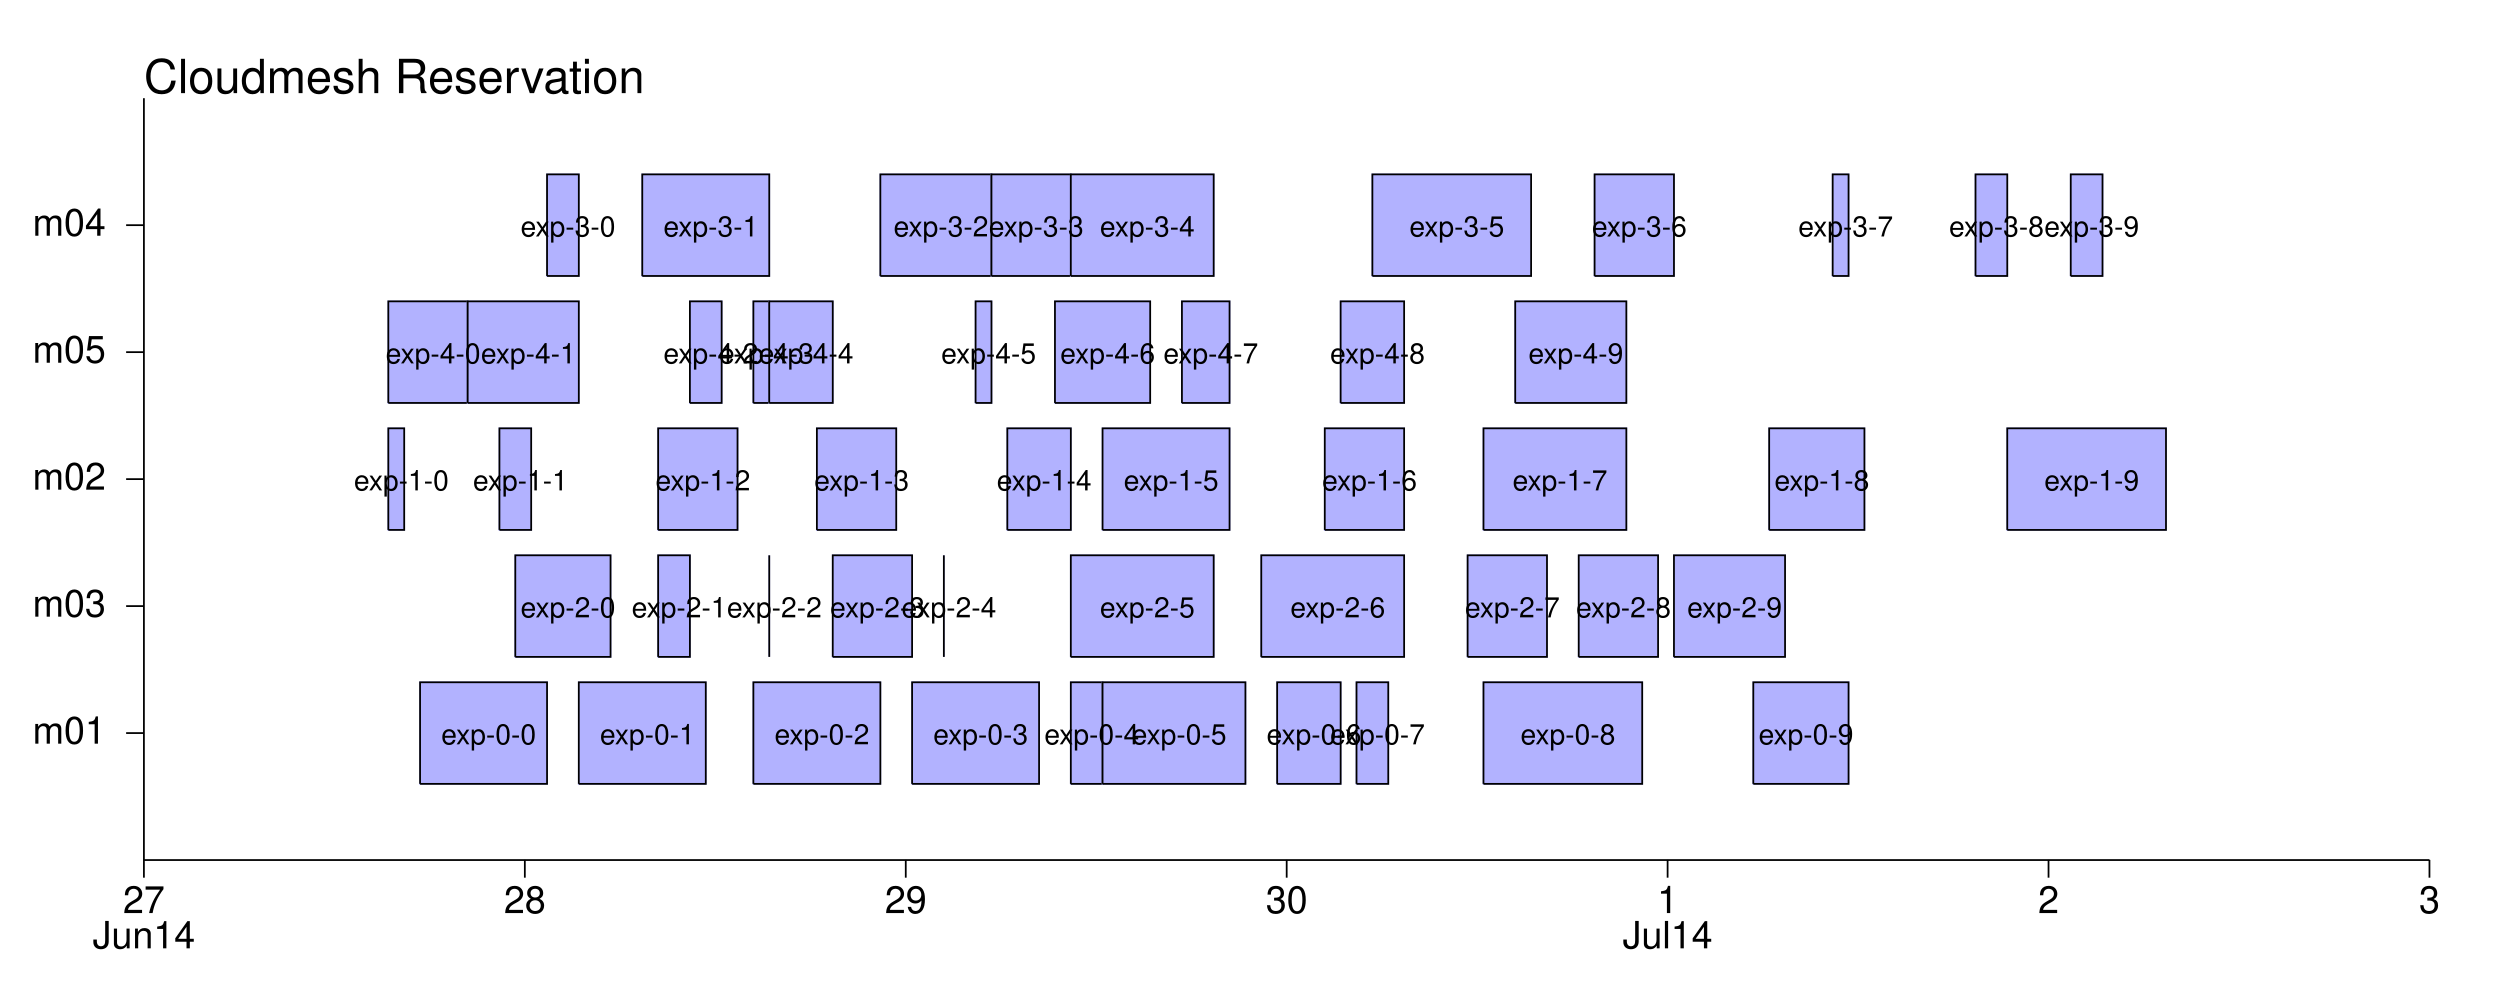
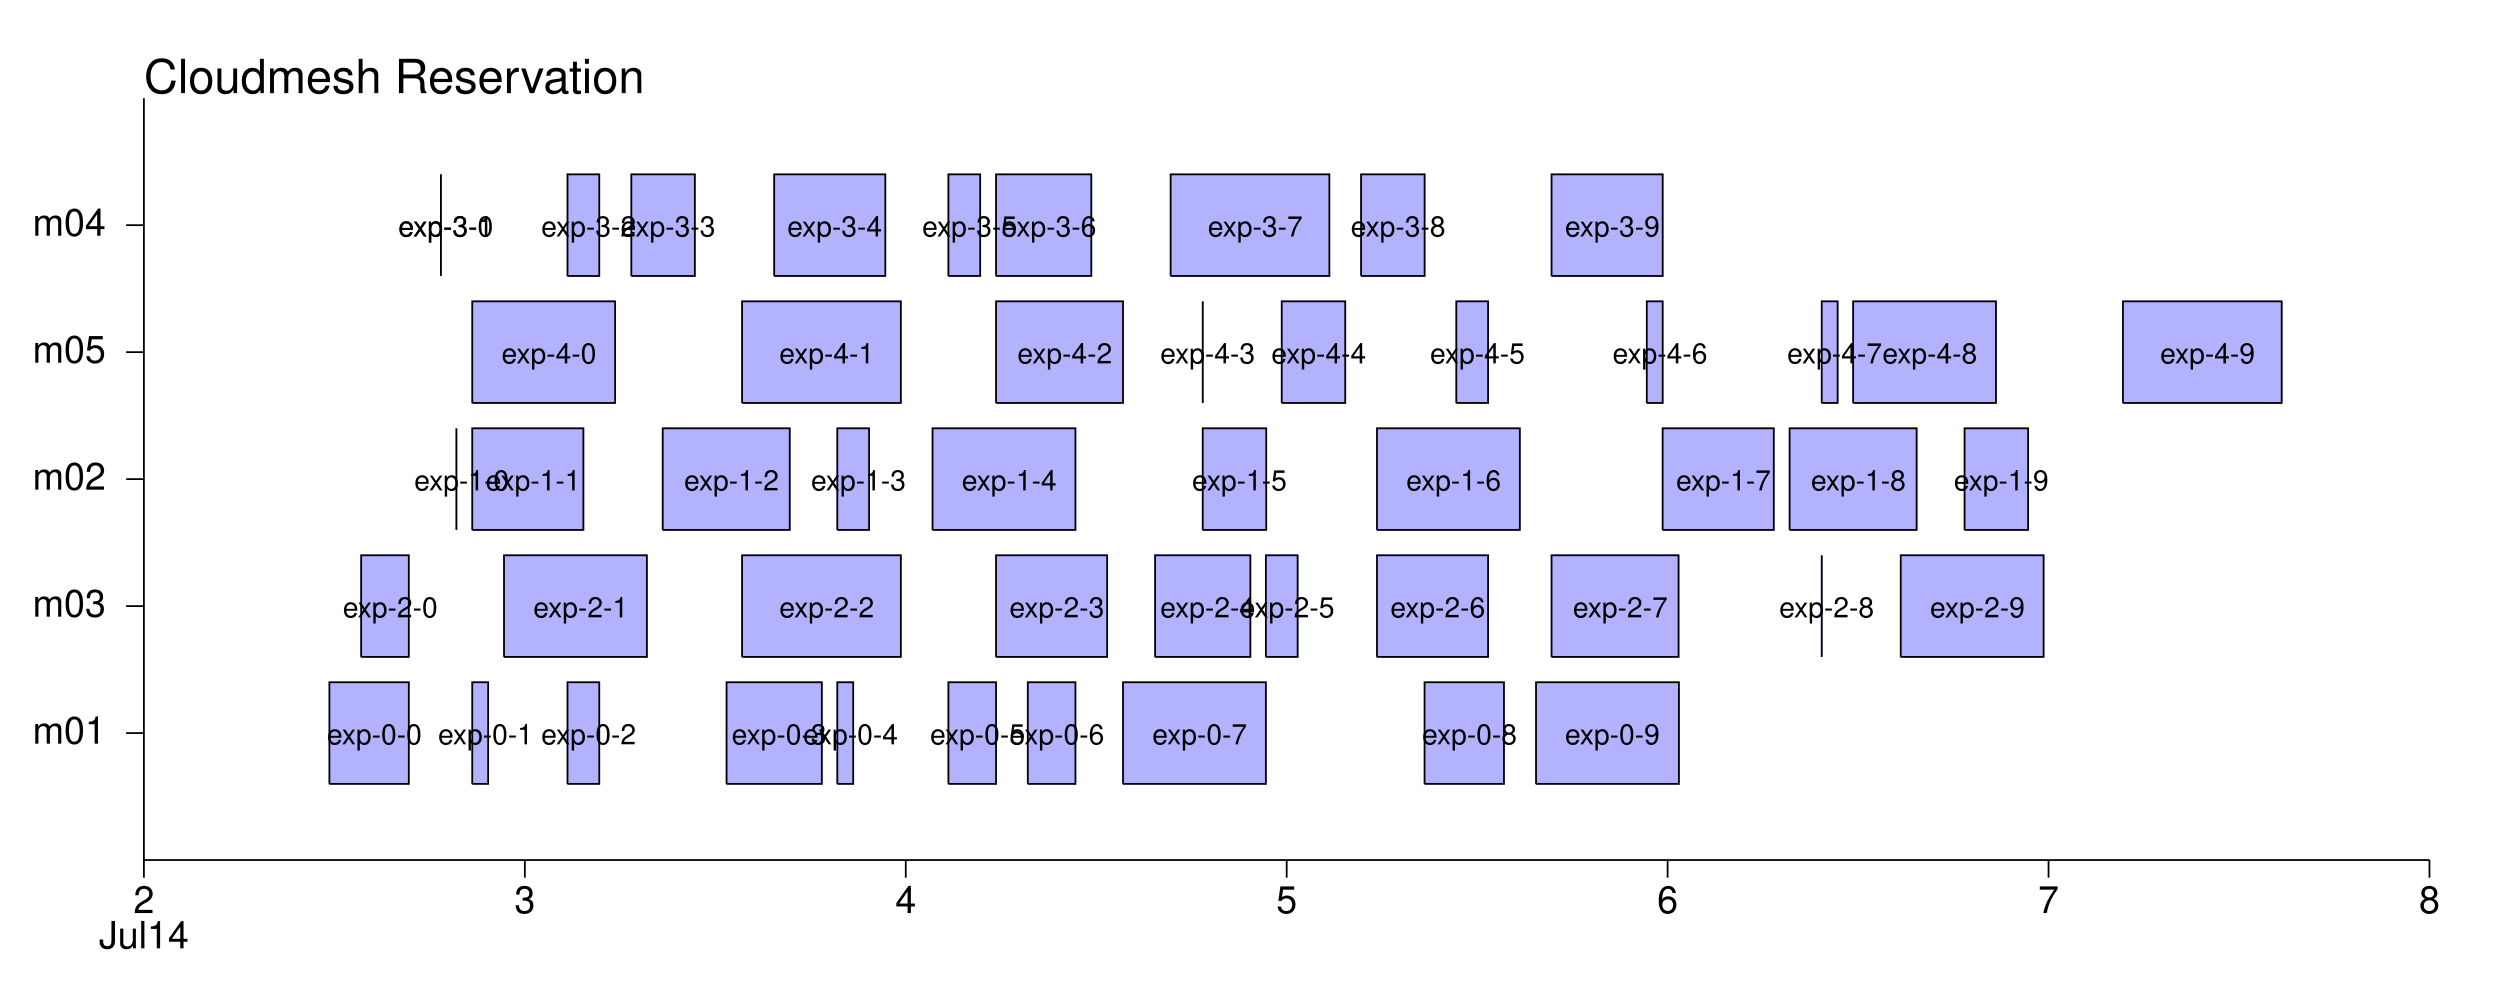
<svg xmlns="http://www.w3.org/2000/svg" viewBox="0 0 708.80 283.28">
  <g transform="translate(-31.20,-260.16)">
    <g style="fill:#000000;stroke:#000000;font-family:Helvetica;">
      <g style="stroke-width:0.6;font-size:10pt;text-anchor:start;">
        <text x="72.00" y="286.56" stroke="none">Cloudmesh Reservation</text>
      </g>
      <g style="stroke-width:0.6;font-size:8pt;text-anchor:middle;">
-         <text x="72.00" y="519.04" stroke="none">27</text>
-         <text x="72.00" y="529.04" stroke="none">Jun14</text>
+         <text x="72.00" y="519.04" stroke="none">2</text>
+         <text x="72.00" y="529.04" stroke="none">Jul14</text>
      </g>
      <g style="stroke-width:0.5;font-size:8pt;text-anchor:middle;">
        <path d="M72 509l0 -5.04" fill="none" />
-         <text x="180.00" y="519.04" stroke="none">28</text>
+         <text x="180.00" y="519.04" stroke="none">3</text>
        <path d="M180 509l0 -5.04" fill="none" />
-         <text x="288.00" y="519.04" stroke="none">29</text>
+         <text x="288.00" y="519.04" stroke="none">4</text>
        <path d="M288 509l0 -5.04" fill="none" />
-         <text x="396.00" y="519.04" stroke="none">30</text>
+         <text x="396.00" y="519.04" stroke="none">5</text>
        <path d="M396 509l0 -5.04" fill="none" />
-         <text x="504.00" y="519.04" stroke="none">1</text>
-         <text x="504.00" y="529.04" stroke="none">Jul14</text>
+         <text x="504.00" y="519.04" stroke="none">6</text>
        <path d="M504 509l0 -5.04" fill="none" />
-         <text x="612.00" y="519.04" stroke="none">2</text>
+         <text x="612.00" y="519.04" stroke="none">7</text>
        <path d="M612 509l0 -5.04" fill="none" />
-         <text x="720.00" y="519.04" stroke="none">3</text>
+         <text x="720.00" y="519.04" stroke="none">8</text>
        <path d="M720 509l0 -5.04" fill="none" />
        <path d="M72 504l648 0" fill="none" />
      </g>
      <g style="stroke-width:0.5;font-size:8pt;text-anchor:end;">
        <text x="61.20" y="327.00" stroke="none">m04</text>
        <path d="M66.96 324l5.04 0" fill="none" />
        <text x="61.20" y="363.00" stroke="none">m05</text>
        <path d="M66.96 360l5.04 0" fill="none" />
        <text x="61.20" y="399.00" stroke="none">m02</text>
        <path d="M66.96 396l5.04 0" fill="none" />
        <text x="61.20" y="435.00" stroke="none">m03</text>
        <path d="M66.96 432l5.04 0" fill="none" />
        <text x="61.20" y="471.00" stroke="none">m01</text>
        <path d="M66.96 468l5.04 0" fill="none" />
        <path d="M72 504l0 -216" fill="none" />
-         <path d="M600.3 410.4l45 0l0 -28.8l-45 0z" fill="#b2b2ff" stroke="#b2b2ff" />
-         <path d="M600.3 410.4l45 0l0 -28.8l-45 0l0 28.8" fill="none" />
-         <path d="M177.3 446.4l27 0l0 -28.8l-27 0z" fill="#b2b2ff" stroke="#b2b2ff" />
-         <path d="M177.3 446.4l27 0l0 -28.8l-27 0l0 28.8" fill="none" />
-         <path d="M217.8 446.4l9 0l0 -28.8l-9 0z" fill="#b2b2ff" stroke="#b2b2ff" />
-         <path d="M217.8 446.4l9 0l0 -28.8l-9 0l0 28.8" fill="none" />
-         <path d="M249.3 446.4l0 0l0 -28.8l0 0z" fill="#b2b2ff" stroke="#b2b2ff" />
-         <path d="M249.3 446.4l0 0l0 -28.8l0 0l0 28.8" fill="none" />
-         <path d="M267.3 446.4l22.5 0l0 -28.8l-22.5 0z" fill="#b2b2ff" stroke="#b2b2ff" />
-         <path d="M267.3 446.4l22.5 0l0 -28.8l-22.5 0l0 28.8" fill="none" />
-         <path d="M298.8 446.4l0 0l0 -28.8l0 0z" fill="#b2b2ff" stroke="#b2b2ff" />
-         <path d="M298.8 446.4l0 0l0 -28.8l0 0l0 28.8" fill="none" />
-         <path d="M334.8 446.4l40.5 0l0 -28.8l-40.5 0z" fill="#b2b2ff" stroke="#b2b2ff" />
-         <path d="M334.8 446.4l40.5 0l0 -28.8l-40.5 0l0 28.8" fill="none" />
-         <path d="M388.8 446.4l40.5 0l0 -28.8l-40.5 0z" fill="#b2b2ff" stroke="#b2b2ff" />
-         <path d="M388.8 446.4l40.5 0l0 -28.8l-40.5 0l0 28.8" fill="none" />
-         <path d="M447.3 446.4l22.5 0l0 -28.8l-22.5 0z" fill="#b2b2ff" stroke="#b2b2ff" />
-         <path d="M447.3 446.4l22.5 0l0 -28.8l-22.5 0l0 28.8" fill="none" />
-         <path d="M478.8 446.4l22.5 0l0 -28.8l-22.5 0z" fill="#b2b2ff" stroke="#b2b2ff" />
-         <path d="M478.8 446.4l22.5 0l0 -28.8l-22.5 0l0 28.8" fill="none" />
-         <path d="M505.8 446.4l31.5 0l0 -28.8l-31.5 0z" fill="#b2b2ff" stroke="#b2b2ff" />
-         <path d="M505.8 446.4l31.5 0l0 -28.8l-31.5 0l0 28.8" fill="none" />
-         <path d="M186.3 338.4l9 0l0 -28.8l-9 0z" fill="#b2b2ff" stroke="#b2b2ff" />
-         <path d="M186.3 338.4l9 0l0 -28.8l-9 0l0 28.8" fill="none" />
-         <path d="M213.3 338.4l36 0l0 -28.8l-36 0z" fill="#b2b2ff" stroke="#b2b2ff" />
-         <path d="M213.3 338.4l36 0l0 -28.8l-36 0l0 28.8" fill="none" />
-         <path d="M280.8 338.4l31.5 0l0 -28.8l-31.5 0z" fill="#b2b2ff" stroke="#b2b2ff" />
-         <path d="M280.8 338.4l31.5 0l0 -28.8l-31.5 0l0 28.8" fill="none" />
-         <path d="M312.3 338.4l22.5 0l0 -28.8l-22.5 0z" fill="#b2b2ff" stroke="#b2b2ff" />
-         <path d="M312.3 338.4l22.5 0l0 -28.8l-22.5 0l0 28.8" fill="none" />
-         <path d="M334.8 338.4l40.5 0l0 -28.8l-40.5 0z" fill="#b2b2ff" stroke="#b2b2ff" />
-         <path d="M334.8 338.4l40.5 0l0 -28.8l-40.5 0l0 28.8" fill="none" />
-         <path d="M420.3 338.4l45 0l0 -28.8l-45 0z" fill="#b2b2ff" stroke="#b2b2ff" />
-         <path d="M420.3 338.4l45 0l0 -28.8l-45 0l0 28.8" fill="none" />
-         <path d="M483.3 338.4l22.5 0l0 -28.8l-22.5 0z" fill="#b2b2ff" stroke="#b2b2ff" />
-         <path d="M483.3 338.4l22.5 0l0 -28.8l-22.5 0l0 28.8" fill="none" />
-         <path d="M550.8 338.4l4.5 0l0 -28.8l-4.5 0z" fill="#b2b2ff" stroke="#b2b2ff" />
-         <path d="M550.8 338.4l4.5 0l0 -28.8l-4.5 0l0 28.8" fill="none" />
-         <path d="M591.3 338.4l9 0l0 -28.8l-9 0z" fill="#b2b2ff" stroke="#b2b2ff" />
-         <path d="M591.3 338.4l9 0l0 -28.8l-9 0l0 28.8" fill="none" />
-         <path d="M618.3 338.4l9 0l0 -28.8l-9 0z" fill="#b2b2ff" stroke="#b2b2ff" />
-         <path d="M618.3 338.4l9 0l0 -28.8l-9 0l0 28.8" fill="none" />
-         <path d="M141.3 374.4l22.5 0l0 -28.8l-22.5 0z" fill="#b2b2ff" stroke="#b2b2ff" />
-         <path d="M141.3 374.4l22.5 0l0 -28.8l-22.5 0l0 28.8" fill="none" />
-         <path d="M163.8 374.4l31.5 0l0 -28.8l-31.5 0z" fill="#b2b2ff" stroke="#b2b2ff" />
-         <path d="M163.8 374.4l31.5 0l0 -28.8l-31.5 0l0 28.8" fill="none" />
-         <path d="M226.8 374.4l9 0l0 -28.8l-9 0z" fill="#b2b2ff" stroke="#b2b2ff" />
-         <path d="M226.8 374.4l9 0l0 -28.8l-9 0l0 28.8" fill="none" />
-         <path d="M244.8 374.4l4.5 0l0 -28.8l-4.5 0z" fill="#b2b2ff" stroke="#b2b2ff" />
-         <path d="M244.8 374.4l4.5 0l0 -28.8l-4.5 0l0 28.8" fill="none" />
-         <path d="M249.3 374.4l18 0l0 -28.8l-18 0z" fill="#b2b2ff" stroke="#b2b2ff" />
-         <path d="M249.3 374.4l18 0l0 -28.8l-18 0l0 28.8" fill="none" />
-         <path d="M307.8 374.4l4.5 0l0 -28.8l-4.5 0z" fill="#b2b2ff" stroke="#b2b2ff" />
-         <path d="M307.8 374.4l4.5 0l0 -28.8l-4.5 0l0 28.8" fill="none" />
-         <path d="M330.3 374.4l27 0l0 -28.8l-27 0z" fill="#b2b2ff" stroke="#b2b2ff" />
-         <path d="M330.3 374.4l27 0l0 -28.8l-27 0l0 28.8" fill="none" />
-         <path d="M366.3 374.4l13.5 0l0 -28.8l-13.5 0z" fill="#b2b2ff" stroke="#b2b2ff" />
-         <path d="M366.3 374.4l13.5 0l0 -28.8l-13.5 0l0 28.8" fill="none" />
-         <path d="M411.3 374.4l18 0l0 -28.8l-18 0z" fill="#b2b2ff" stroke="#b2b2ff" />
-         <path d="M411.3 374.4l18 0l0 -28.8l-18 0l0 28.8" fill="none" />
-         <path d="M460.8 374.4l31.5 0l0 -28.8l-31.5 0z" fill="#b2b2ff" stroke="#b2b2ff" />
-         <path d="M460.8 374.4l31.5 0l0 -28.8l-31.5 0l0 28.8" fill="none" />
-         <path d="M150.3 482.4l36 0l0 -28.8l-36 0z" fill="#b2b2ff" stroke="#b2b2ff" />
-         <path d="M150.3 482.4l36 0l0 -28.8l-36 0l0 28.8" fill="none" />
-         <path d="M195.3 482.4l36 0l0 -28.8l-36 0z" fill="#b2b2ff" stroke="#b2b2ff" />
-         <path d="M195.3 482.4l36 0l0 -28.8l-36 0l0 28.8" fill="none" />
-         <path d="M244.8 482.4l36 0l0 -28.8l-36 0z" fill="#b2b2ff" stroke="#b2b2ff" />
-         <path d="M244.8 482.4l36 0l0 -28.8l-36 0l0 28.8" fill="none" />
-         <path d="M289.8 482.4l36 0l0 -28.8l-36 0z" fill="#b2b2ff" stroke="#b2b2ff" />
-         <path d="M289.8 482.4l36 0l0 -28.8l-36 0l0 28.8" fill="none" />
-         <path d="M334.8 482.4l9 0l0 -28.8l-9 0z" fill="#b2b2ff" stroke="#b2b2ff" />
-         <path d="M334.8 482.4l9 0l0 -28.8l-9 0l0 28.8" fill="none" />
-         <path d="M343.8 482.4l40.5 0l0 -28.8l-40.5 0z" fill="#b2b2ff" stroke="#b2b2ff" />
-         <path d="M343.8 482.4l40.5 0l0 -28.8l-40.5 0l0 28.8" fill="none" />
-         <path d="M393.3 482.4l18 0l0 -28.8l-18 0z" fill="#b2b2ff" stroke="#b2b2ff" />
-         <path d="M393.3 482.4l18 0l0 -28.8l-18 0l0 28.8" fill="none" />
-         <path d="M415.8 482.4l9 0l0 -28.8l-9 0z" fill="#b2b2ff" stroke="#b2b2ff" />
-         <path d="M415.8 482.4l9 0l0 -28.8l-9 0l0 28.8" fill="none" />
-         <path d="M451.8 482.4l45 0l0 -28.8l-45 0z" fill="#b2b2ff" stroke="#b2b2ff" />
-         <path d="M451.8 482.4l45 0l0 -28.8l-45 0l0 28.8" fill="none" />
-         <path d="M528.3 482.4l27 0l0 -28.8l-27 0z" fill="#b2b2ff" stroke="#b2b2ff" />
-         <path d="M528.3 482.4l27 0l0 -28.8l-27 0l0 28.8" fill="none" />
-         <path d="M141.3 410.4l4.5 0l0 -28.8l-4.5 0z" fill="#b2b2ff" stroke="#b2b2ff" />
-         <path d="M141.3 410.4l4.5 0l0 -28.8l-4.5 0l0 28.8" fill="none" />
-         <path d="M172.8 410.4l9 0l0 -28.8l-9 0z" fill="#b2b2ff" stroke="#b2b2ff" />
-         <path d="M172.8 410.4l9 0l0 -28.8l-9 0l0 28.8" fill="none" />
-         <path d="M217.8 410.4l22.5 0l0 -28.8l-22.5 0z" fill="#b2b2ff" stroke="#b2b2ff" />
-         <path d="M217.8 410.4l22.5 0l0 -28.8l-22.5 0l0 28.8" fill="none" />
-         <path d="M262.8 410.4l22.5 0l0 -28.8l-22.5 0z" fill="#b2b2ff" stroke="#b2b2ff" />
-         <path d="M262.8 410.4l22.5 0l0 -28.8l-22.5 0l0 28.8" fill="none" />
-         <path d="M316.8 410.4l18 0l0 -28.8l-18 0z" fill="#b2b2ff" stroke="#b2b2ff" />
-         <path d="M316.8 410.4l18 0l0 -28.8l-18 0l0 28.8" fill="none" />
-         <path d="M343.8 410.4l36 0l0 -28.8l-36 0z" fill="#b2b2ff" stroke="#b2b2ff" />
-         <path d="M343.8 410.4l36 0l0 -28.8l-36 0l0 28.8" fill="none" />
-         <path d="M406.8 410.4l22.5 0l0 -28.8l-22.5 0z" fill="#b2b2ff" stroke="#b2b2ff" />
-         <path d="M406.8 410.4l22.5 0l0 -28.8l-22.5 0l0 28.8" fill="none" />
-         <path d="M451.8 410.4l40.5 0l0 -28.8l-40.5 0z" fill="#b2b2ff" stroke="#b2b2ff" />
-         <path d="M451.8 410.4l40.5 0l0 -28.8l-40.5 0l0 28.8" fill="none" />
-         <path d="M532.8 410.4l27 0l0 -28.8l-27 0z" fill="#b2b2ff" stroke="#b2b2ff" />
-         <path d="M532.8 410.4l27 0l0 -28.8l-27 0l0 28.8" fill="none" />
+         <path d="M124.6 482.4l22.5 0l0 -28.8l-22.5 0z" fill="#b2b2ff" stroke="#b2b2ff" />
+         <path d="M124.6 482.4l22.5 0l0 -28.8l-22.5 0l0 28.8" fill="none" />
+         <path d="M165.1 482.4l4.5 0l0 -28.8l-4.5 0z" fill="#b2b2ff" stroke="#b2b2ff" />
+         <path d="M165.1 482.4l4.5 0l0 -28.8l-4.5 0l0 28.8" fill="none" />
+         <path d="M192.1 482.4l9 0l0 -28.8l-9 0z" fill="#b2b2ff" stroke="#b2b2ff" />
+         <path d="M192.1 482.4l9 0l0 -28.8l-9 0l0 28.8" fill="none" />
+         <path d="M237.2 482.4l27 0l0 -28.8l-27 0z" fill="#b2b2ff" stroke="#b2b2ff" />
+         <path d="M237.2 482.4l27 0l0 -28.8l-27 0l0 28.8" fill="none" />
+         <path d="M268.6 482.4l4.5 0l0 -28.8l-4.5 0z" fill="#b2b2ff" stroke="#b2b2ff" />
+         <path d="M268.6 482.4l4.5 0l0 -28.8l-4.5 0l0 28.8" fill="none" />
+         <path d="M300.1 482.4l13.5 0l0 -28.8l-13.5 0z" fill="#b2b2ff" stroke="#b2b2ff" />
+         <path d="M300.1 482.4l13.5 0l0 -28.8l-13.5 0l0 28.8" fill="none" />
+         <path d="M322.6 482.4l13.5 0l0 -28.8l-13.5 0z" fill="#b2b2ff" stroke="#b2b2ff" />
+         <path d="M322.6 482.4l13.5 0l0 -28.8l-13.5 0l0 28.8" fill="none" />
+         <path d="M349.6 482.4l40.5 0l0 -28.8l-40.5 0z" fill="#b2b2ff" stroke="#b2b2ff" />
+         <path d="M349.6 482.4l40.5 0l0 -28.8l-40.5 0l0 28.8" fill="none" />
+         <path d="M435.1 482.4l22.5 0l0 -28.8l-22.5 0z" fill="#b2b2ff" stroke="#b2b2ff" />
+         <path d="M435.1 482.4l22.5 0l0 -28.8l-22.5 0l0 28.8" fill="none" />
+         <path d="M466.7 482.4l40.5 0l0 -28.8l-40.5 0z" fill="#b2b2ff" stroke="#b2b2ff" />
+         <path d="M466.7 482.4l40.5 0l0 -28.8l-40.5 0l0 28.8" fill="none" />
+         <path d="M160.6 410.4l0 0l0 -28.8l0 0z" fill="#b2b2ff" stroke="#b2b2ff" />
+         <path d="M160.6 410.4l0 0l0 -28.8l0 0l0 28.8" fill="none" />
+         <path d="M165.1 410.4l31.5 0l0 -28.8l-31.5 0z" fill="#b2b2ff" stroke="#b2b2ff" />
+         <path d="M165.1 410.4l31.5 0l0 -28.8l-31.5 0l0 28.8" fill="none" />
+         <path d="M219.1 410.4l36 0l0 -28.8l-36 0z" fill="#b2b2ff" stroke="#b2b2ff" />
+         <path d="M219.1 410.4l36 0l0 -28.8l-36 0l0 28.8" fill="none" />
+         <path d="M268.6 410.4l9 0l0 -28.8l-9 0z" fill="#b2b2ff" stroke="#b2b2ff" />
+         <path d="M268.6 410.4l9 0l0 -28.8l-9 0l0 28.8" fill="none" />
+         <path d="M295.6 410.4l40.5 0l0 -28.8l-40.5 0z" fill="#b2b2ff" stroke="#b2b2ff" />
+         <path d="M295.6 410.4l40.5 0l0 -28.8l-40.5 0l0 28.8" fill="none" />
+         <path d="M372.2 410.4l18 0l0 -28.8l-18 0z" fill="#b2b2ff" stroke="#b2b2ff" />
+         <path d="M372.2 410.4l18 0l0 -28.8l-18 0l0 28.8" fill="none" />
+         <path d="M421.6 410.4l40.5 0l0 -28.8l-40.5 0z" fill="#b2b2ff" stroke="#b2b2ff" />
+         <path d="M421.6 410.4l40.5 0l0 -28.8l-40.5 0l0 28.8" fill="none" />
+         <path d="M502.6 410.4l31.5 0l0 -28.8l-31.5 0z" fill="#b2b2ff" stroke="#b2b2ff" />
+         <path d="M502.6 410.4l31.5 0l0 -28.8l-31.5 0l0 28.8" fill="none" />
+         <path d="M538.6 410.4l36 0l0 -28.8l-36 0z" fill="#b2b2ff" stroke="#b2b2ff" />
+         <path d="M538.6 410.4l36 0l0 -28.8l-36 0l0 28.8" fill="none" />
+         <path d="M588.2 410.4l18 0l0 -28.8l-18 0z" fill="#b2b2ff" stroke="#b2b2ff" />
+         <path d="M588.2 410.4l18 0l0 -28.8l-18 0l0 28.8" fill="none" />
+         <path d="M133.6 446.4l13.5 0l0 -28.8l-13.5 0z" fill="#b2b2ff" stroke="#b2b2ff" />
+         <path d="M133.6 446.4l13.5 0l0 -28.8l-13.5 0l0 28.8" fill="none" />
+         <path d="M174.1 446.4l40.5 0l0 -28.8l-40.5 0z" fill="#b2b2ff" stroke="#b2b2ff" />
+         <path d="M174.1 446.4l40.5 0l0 -28.8l-40.5 0l0 28.8" fill="none" />
+         <path d="M241.6 446.4l45 0l0 -28.8l-45 0z" fill="#b2b2ff" stroke="#b2b2ff" />
+         <path d="M241.6 446.4l45 0l0 -28.8l-45 0l0 28.8" fill="none" />
+         <path d="M313.6 446.4l31.5 0l0 -28.8l-31.5 0z" fill="#b2b2ff" stroke="#b2b2ff" />
+         <path d="M313.6 446.4l31.5 0l0 -28.8l-31.5 0l0 28.8" fill="none" />
+         <path d="M358.7 446.4l27 0l0 -28.8l-27 0z" fill="#b2b2ff" stroke="#b2b2ff" />
+         <path d="M358.7 446.4l27 0l0 -28.8l-27 0l0 28.8" fill="none" />
+         <path d="M390.1 446.4l9 0l0 -28.8l-9 0z" fill="#b2b2ff" stroke="#b2b2ff" />
+         <path d="M390.1 446.4l9 0l0 -28.8l-9 0l0 28.8" fill="none" />
+         <path d="M421.6 446.4l31.5 0l0 -28.8l-31.5 0z" fill="#b2b2ff" stroke="#b2b2ff" />
+         <path d="M421.6 446.4l31.5 0l0 -28.8l-31.5 0l0 28.8" fill="none" />
+         <path d="M471.1 446.4l36 0l0 -28.8l-36 0z" fill="#b2b2ff" stroke="#b2b2ff" />
+         <path d="M471.1 446.4l36 0l0 -28.8l-36 0l0 28.8" fill="none" />
+         <path d="M547.7 446.4l0 0l0 -28.8l0 0z" fill="#b2b2ff" stroke="#b2b2ff" />
+         <path d="M547.7 446.4l0 0l0 -28.8l0 0l0 28.8" fill="none" />
+         <path d="M570.1 446.4l40.5 0l0 -28.8l-40.5 0z" fill="#b2b2ff" stroke="#b2b2ff" />
+         <path d="M570.1 446.4l40.5 0l0 -28.8l-40.5 0l0 28.8" fill="none" />
+         <path d="M156.2 338.4l0 0l0 -28.8l0 0z" fill="#b2b2ff" stroke="#b2b2ff" />
+         <path d="M156.2 338.4l0 0l0 -28.8l0 0l0 28.8" fill="none" />
+         <path d="M156.2 338.4l0 0l0 -28.8l0 0z" fill="#b2b2ff" stroke="#b2b2ff" />
+         <path d="M156.2 338.4l0 0l0 -28.8l0 0l0 28.8" fill="none" />
+         <path d="M192.1 338.4l9 0l0 -28.8l-9 0z" fill="#b2b2ff" stroke="#b2b2ff" />
+         <path d="M192.1 338.4l9 0l0 -28.8l-9 0l0 28.8" fill="none" />
+         <path d="M210.2 338.4l18 0l0 -28.8l-18 0z" fill="#b2b2ff" stroke="#b2b2ff" />
+         <path d="M210.2 338.4l18 0l0 -28.8l-18 0l0 28.8" fill="none" />
+         <path d="M250.7 338.4l31.5 0l0 -28.8l-31.5 0z" fill="#b2b2ff" stroke="#b2b2ff" />
+         <path d="M250.7 338.4l31.5 0l0 -28.8l-31.5 0l0 28.8" fill="none" />
+         <path d="M300.1 338.4l9 0l0 -28.8l-9 0z" fill="#b2b2ff" stroke="#b2b2ff" />
+         <path d="M300.1 338.4l9 0l0 -28.8l-9 0l0 28.8" fill="none" />
+         <path d="M313.6 338.4l27 0l0 -28.8l-27 0z" fill="#b2b2ff" stroke="#b2b2ff" />
+         <path d="M313.6 338.4l27 0l0 -28.8l-27 0l0 28.8" fill="none" />
+         <path d="M363.1 338.4l45 0l0 -28.8l-45 0z" fill="#b2b2ff" stroke="#b2b2ff" />
+         <path d="M363.1 338.4l45 0l0 -28.8l-45 0l0 28.8" fill="none" />
+         <path d="M417.1 338.4l18 0l0 -28.8l-18 0z" fill="#b2b2ff" stroke="#b2b2ff" />
+         <path d="M417.1 338.4l18 0l0 -28.8l-18 0l0 28.8" fill="none" />
+         <path d="M471.1 338.4l31.5 0l0 -28.8l-31.5 0z" fill="#b2b2ff" stroke="#b2b2ff" />
+         <path d="M471.1 338.4l31.5 0l0 -28.8l-31.5 0l0 28.8" fill="none" />
+         <path d="M165.1 374.4l40.5 0l0 -28.8l-40.5 0z" fill="#b2b2ff" stroke="#b2b2ff" />
+         <path d="M165.1 374.4l40.5 0l0 -28.8l-40.5 0l0 28.8" fill="none" />
+         <path d="M241.6 374.4l45 0l0 -28.8l-45 0z" fill="#b2b2ff" stroke="#b2b2ff" />
+         <path d="M241.6 374.4l45 0l0 -28.8l-45 0l0 28.8" fill="none" />
+         <path d="M313.6 374.4l36 0l0 -28.8l-36 0z" fill="#b2b2ff" stroke="#b2b2ff" />
+         <path d="M313.6 374.4l36 0l0 -28.8l-36 0l0 28.8" fill="none" />
+         <path d="M372.2 374.4l0 0l0 -28.8l0 0z" fill="#b2b2ff" stroke="#b2b2ff" />
+         <path d="M372.2 374.4l0 0l0 -28.8l0 0l0 28.8" fill="none" />
+         <path d="M394.6 374.4l18 0l0 -28.8l-18 0z" fill="#b2b2ff" stroke="#b2b2ff" />
+         <path d="M394.6 374.4l18 0l0 -28.8l-18 0l0 28.8" fill="none" />
+         <path d="M444.1 374.4l9 0l0 -28.8l-9 0z" fill="#b2b2ff" stroke="#b2b2ff" />
+         <path d="M444.1 374.4l9 0l0 -28.8l-9 0l0 28.8" fill="none" />
+         <path d="M498.1 374.4l4.5 0l0 -28.8l-4.5 0z" fill="#b2b2ff" stroke="#b2b2ff" />
+         <path d="M498.1 374.4l4.5 0l0 -28.8l-4.5 0l0 28.8" fill="none" />
+         <path d="M547.7 374.4l4.5 0l0 -28.8l-4.5 0z" fill="#b2b2ff" stroke="#b2b2ff" />
+         <path d="M547.7 374.4l4.5 0l0 -28.8l-4.5 0l0 28.8" fill="none" />
+         <path d="M556.6 374.4l40.5 0l0 -28.8l-40.5 0z" fill="#b2b2ff" stroke="#b2b2ff" />
+         <path d="M556.6 374.4l40.5 0l0 -28.8l-40.5 0l0 28.8" fill="none" />
+         <path d="M633.1 374.4l45 0l0 -28.8l-45 0z" fill="#b2b2ff" stroke="#b2b2ff" />
+         <path d="M633.1 374.4l45 0l0 -28.8l-45 0l0 28.8" fill="none" />
      </g>
      <g style="stroke-width:0.5;font-size:6pt;text-anchor:middle;">
-         <text x="624.24" y="399.20" stroke="none">exp-1-9</text>
-         <text x="192.24" y="435.20" stroke="none">exp-2-0</text>
-         <text x="223.74" y="435.20" stroke="none">exp-2-1</text>
-         <text x="250.74" y="435.20" stroke="none">exp-2-2</text>
-         <text x="279.99" y="435.20" stroke="none">exp-2-3</text>
-         <text x="300.24" y="435.20" stroke="none">exp-2-4</text>
-         <text x="356.49" y="435.20" stroke="none">exp-2-5</text>
-         <text x="410.49" y="435.20" stroke="none">exp-2-6</text>
-         <text x="459.99" y="435.20" stroke="none">exp-2-7</text>
-         <text x="491.49" y="435.20" stroke="none">exp-2-8</text>
-         <text x="522.99" y="435.20" stroke="none">exp-2-9</text>
-         <text x="192.24" y="327.20" stroke="none">exp-3-0</text>
-         <text x="232.74" y="327.20" stroke="none">exp-3-1</text>
-         <text x="297.99" y="327.20" stroke="none">exp-3-2</text>
-         <text x="324.99" y="327.20" stroke="none">exp-3-3</text>
-         <text x="356.49" y="327.20" stroke="none">exp-3-4</text>
-         <text x="444.24" y="327.20" stroke="none">exp-3-5</text>
-         <text x="495.99" y="327.20" stroke="none">exp-3-6</text>
-         <text x="554.49" y="327.20" stroke="none">exp-3-7</text>
-         <text x="597.24" y="327.20" stroke="none">exp-3-8</text>
-         <text x="624.24" y="327.20" stroke="none">exp-3-9</text>
-         <text x="153.99" y="363.20" stroke="none">exp-4-0</text>
-         <text x="180.99" y="363.20" stroke="none">exp-4-1</text>
-         <text x="232.74" y="363.20" stroke="none">exp-4-2</text>
-         <text x="248.49" y="363.20" stroke="none">exp-4-3</text>
-         <text x="259.74" y="363.20" stroke="none">exp-4-4</text>
-         <text x="311.49" y="363.20" stroke="none">exp-4-5</text>
-         <text x="345.24" y="363.20" stroke="none">exp-4-6</text>
-         <text x="374.49" y="363.20" stroke="none">exp-4-7</text>
-         <text x="421.74" y="363.20" stroke="none">exp-4-8</text>
-         <text x="477.99" y="363.20" stroke="none">exp-4-9</text>
-         <text x="169.74" y="471.20" stroke="none">exp-0-0</text>
-         <text x="214.74" y="471.20" stroke="none">exp-0-1</text>
-         <text x="264.24" y="471.20" stroke="none">exp-0-2</text>
-         <text x="309.24" y="471.20" stroke="none">exp-0-3</text>
-         <text x="340.74" y="471.20" stroke="none">exp-0-4</text>
-         <text x="365.49" y="471.20" stroke="none">exp-0-5</text>
-         <text x="403.74" y="471.20" stroke="none">exp-0-6</text>
-         <text x="421.74" y="471.20" stroke="none">exp-0-7</text>
-         <text x="475.74" y="471.20" stroke="none">exp-0-8</text>
-         <text x="543.24" y="471.20" stroke="none">exp-0-9</text>
-         <text x="144.99" y="399.20" stroke="none">exp-1-0</text>
-         <text x="178.74" y="399.20" stroke="none">exp-1-1</text>
-         <text x="230.49" y="399.20" stroke="none">exp-1-2</text>
-         <text x="275.49" y="399.20" stroke="none">exp-1-3</text>
-         <text x="327.24" y="399.20" stroke="none">exp-1-4</text>
-         <text x="363.24" y="399.20" stroke="none">exp-1-5</text>
-         <text x="419.49" y="399.20" stroke="none">exp-1-6</text>
-         <text x="473.49" y="399.20" stroke="none">exp-1-7</text>
-         <text x="547.74" y="399.20" stroke="none">exp-1-8</text>
+         <text x="137.34" y="471.20" stroke="none">exp-0-0</text>
+         <text x="168.84" y="471.20" stroke="none">exp-0-1</text>
+         <text x="198.09" y="471.20" stroke="none">exp-0-2</text>
+         <text x="252.09" y="471.20" stroke="none">exp-0-3</text>
+         <text x="272.34" y="471.20" stroke="none">exp-0-4</text>
+         <text x="308.34" y="471.20" stroke="none">exp-0-5</text>
+         <text x="330.84" y="471.20" stroke="none">exp-0-6</text>
+         <text x="371.34" y="471.20" stroke="none">exp-0-7</text>
+         <text x="447.84" y="471.20" stroke="none">exp-0-8</text>
+         <text x="488.34" y="471.20" stroke="none">exp-0-9</text>
+         <text x="162.09" y="399.20" stroke="none">exp-1-0</text>
+         <text x="182.34" y="399.20" stroke="none">exp-1-1</text>
+         <text x="238.59" y="399.20" stroke="none">exp-1-2</text>
+         <text x="274.59" y="399.20" stroke="none">exp-1-3</text>
+         <text x="317.34" y="399.20" stroke="none">exp-1-4</text>
+         <text x="382.59" y="399.20" stroke="none">exp-1-5</text>
+         <text x="443.34" y="399.20" stroke="none">exp-1-6</text>
+         <text x="519.84" y="399.20" stroke="none">exp-1-7</text>
+         <text x="558.09" y="399.20" stroke="none">exp-1-8</text>
+         <text x="598.59" y="399.20" stroke="none">exp-1-9</text>
+         <text x="141.84" y="435.20" stroke="none">exp-2-0</text>
+         <text x="195.84" y="435.20" stroke="none">exp-2-1</text>
+         <text x="265.59" y="435.20" stroke="none">exp-2-2</text>
+         <text x="330.84" y="435.20" stroke="none">exp-2-3</text>
+         <text x="373.59" y="435.20" stroke="none">exp-2-4</text>
+         <text x="396.09" y="435.20" stroke="none">exp-2-5</text>
+         <text x="438.84" y="435.20" stroke="none">exp-2-6</text>
+         <text x="490.59" y="435.20" stroke="none">exp-2-7</text>
+         <text x="549.09" y="435.20" stroke="none">exp-2-8</text>
+         <text x="591.84" y="435.20" stroke="none">exp-2-9</text>
+         <text x="157.59" y="327.20" stroke="none">exp-3-0</text>
+         <text x="157.59" y="327.20" stroke="none">exp-3-1</text>
+         <text x="198.09" y="327.20" stroke="none">exp-3-2</text>
+         <text x="220.59" y="327.20" stroke="none">exp-3-3</text>
+         <text x="267.84" y="327.20" stroke="none">exp-3-4</text>
+         <text x="306.09" y="327.20" stroke="none">exp-3-5</text>
+         <text x="328.59" y="327.20" stroke="none">exp-3-6</text>
+         <text x="387.09" y="327.20" stroke="none">exp-3-7</text>
+         <text x="427.59" y="327.20" stroke="none">exp-3-8</text>
+         <text x="488.34" y="327.20" stroke="none">exp-3-9</text>
+         <text x="186.84" y="363.20" stroke="none">exp-4-0</text>
+         <text x="265.59" y="363.20" stroke="none">exp-4-1</text>
+         <text x="333.09" y="363.20" stroke="none">exp-4-2</text>
+         <text x="373.59" y="363.20" stroke="none">exp-4-3</text>
+         <text x="405.09" y="363.20" stroke="none">exp-4-4</text>
+         <text x="450.09" y="363.20" stroke="none">exp-4-5</text>
+         <text x="501.84" y="363.20" stroke="none">exp-4-6</text>
+         <text x="551.34" y="363.20" stroke="none">exp-4-7</text>
+         <text x="578.34" y="363.20" stroke="none">exp-4-8</text>
+         <text x="657.09" y="363.20" stroke="none">exp-4-9</text>
      </g>
    </g>
  </g>
</svg>
